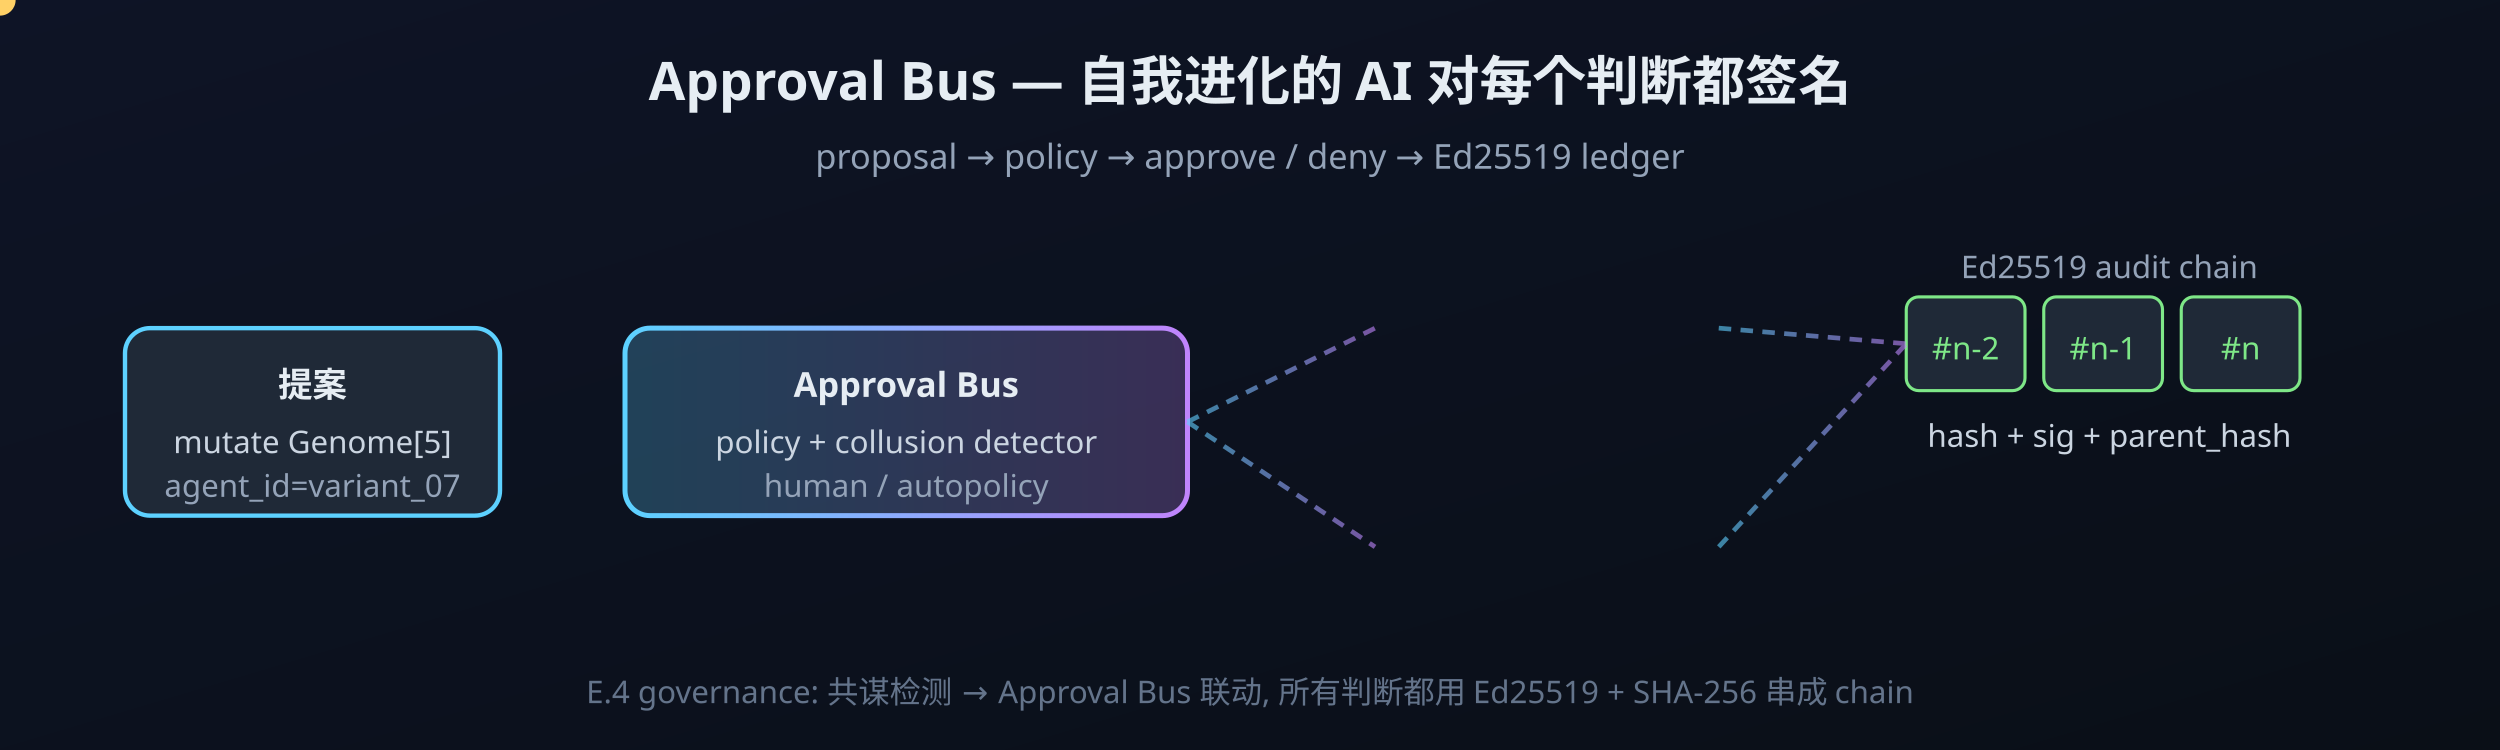
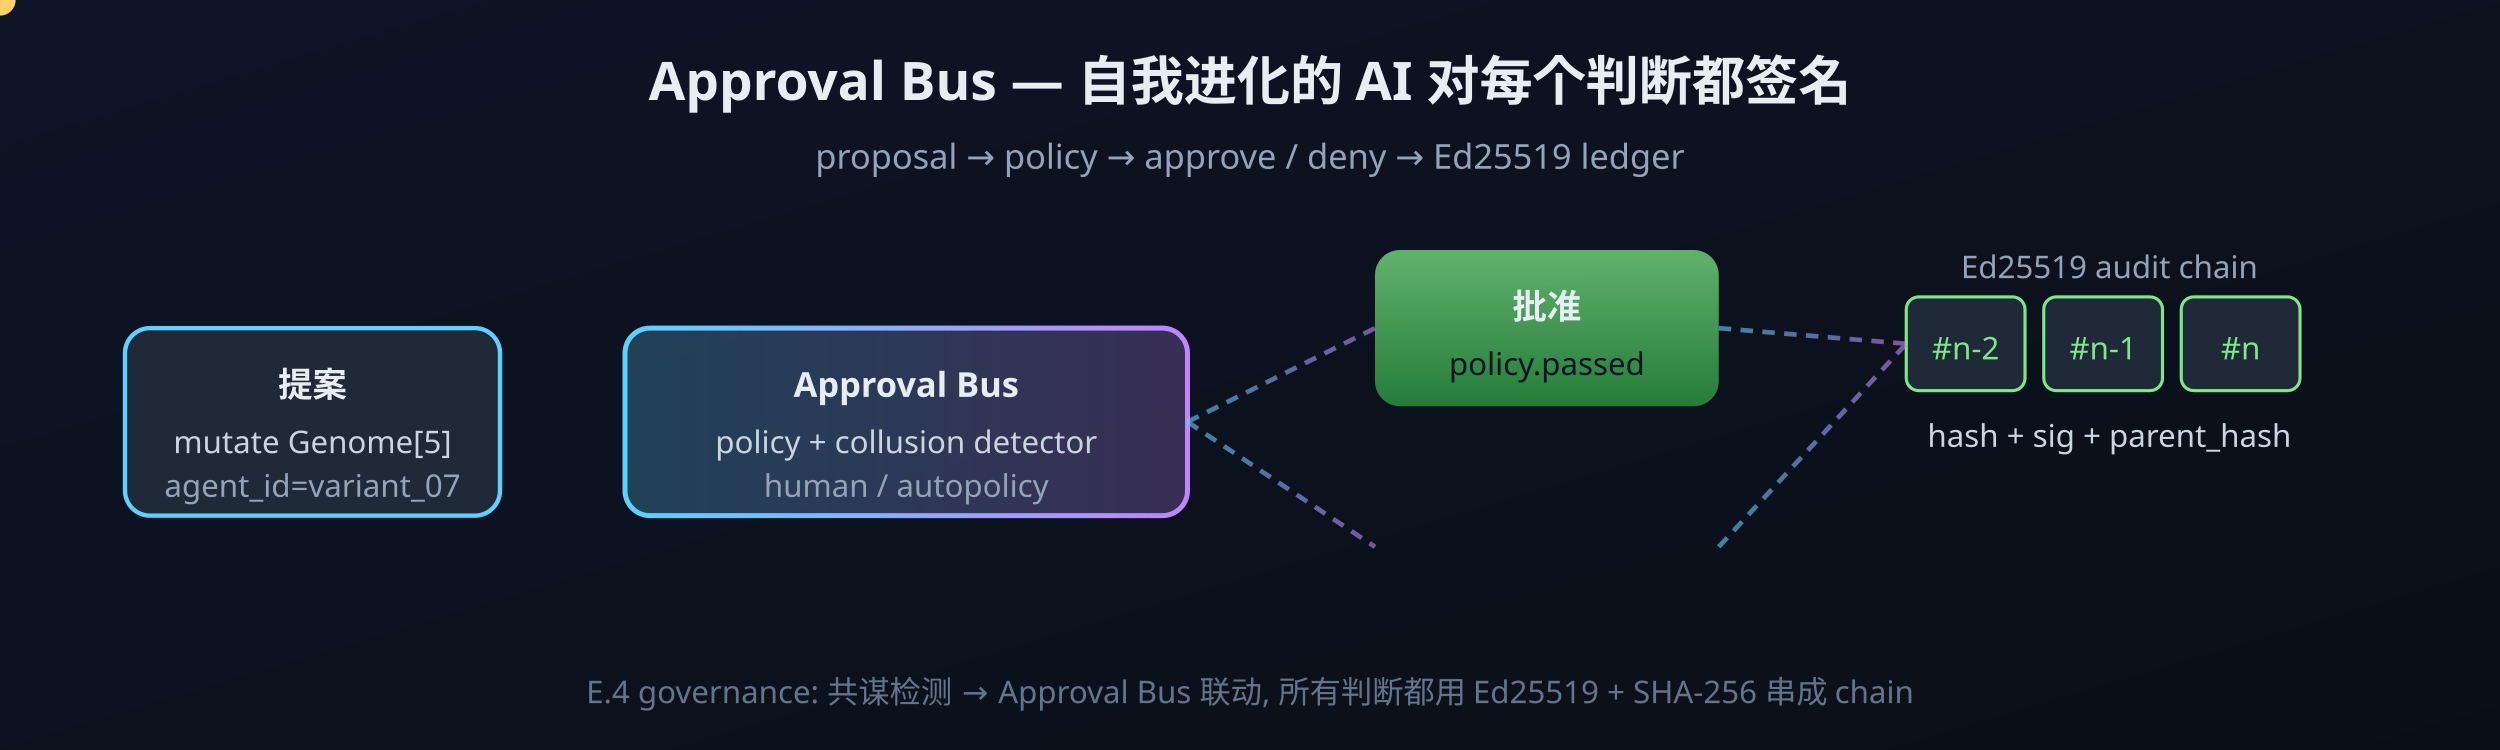
<svg xmlns="http://www.w3.org/2000/svg" viewBox="0 0 800 240" role="img" aria-label="Approval Bus 裁决流与 Ed25519 签名 ledger" style="width:100%;height:auto;max-width:1200px">
  <defs>
    <linearGradient id="bg24_07" x1="0" y1="0" x2="1" y2="1">
      <stop offset="0%" stop-color="#0e1426" />
      <stop offset="100%" stop-color="#0a0f17" />
    </linearGradient>
    <linearGradient id="bus24_07" x1="0" y1="0" x2="1" y2="0">
      <stop offset="0%" stop-color="#5dd1ff" />
      <stop offset="100%" stop-color="#c084fc" />
    </linearGradient>
    <linearGradient id="okgrad" x1="0" y1="0" x2="0" y2="1">
      <stop offset="0%" stop-color="#7ee787" />
      <stop offset="100%" stop-color="#2ea043" />
    </linearGradient>
    <linearGradient id="denygrad" x1="0" y1="0" x2="0" y2="1">
      <stop offset="0%" stop-color="#ef476f" />
      <stop offset="100%" stop-color="#9d174d" />
    </linearGradient>
  </defs>
  <rect width="800" height="240" fill="url(#bg24_07)" />
  <text x="400" y="32" text-anchor="middle" fill="#e6edf3" font-family="ui-sans-serif,system-ui,sans-serif" font-size="17" font-weight="700">
    Approval Bus — 自我进化的 AI 对每个判断都签名
  </text>
  <text x="400" y="54" text-anchor="middle" fill="#94a3b8" font-family="ui-sans-serif,system-ui,sans-serif" font-size="11">
    proposal → policy → approve / deny → Ed25519 ledger
  </text>
  <g font-family="ui-sans-serif,system-ui,sans-serif" font-size="11" fill="#e6edf3">
    <g transform="translate(40 105)">
      <rect width="120" height="60" rx="8" fill="#1f2937" stroke="#5dd1ff" stroke-width="1.4" />
      <text x="60" y="22" text-anchor="middle" font-weight="600">提案</text>
      <text x="60" y="40" text-anchor="middle" font-size="10" fill="#cbd5e1">mutate Genome[5]</text>
      <text x="60" y="54" text-anchor="middle" font-size="10" fill="#94a3b8">agent_id=variant_07</text>
    </g>
    <g transform="translate(200 105)">
      <rect width="180" height="60" rx="8" fill="url(#bus24_07)" opacity="0.25" />
      <rect width="180" height="60" rx="8" fill="none" stroke="url(#bus24_07)" stroke-width="1.6" />
      <text x="90" y="22" text-anchor="middle" font-weight="700">Approval Bus</text>
      <text x="90" y="40" text-anchor="middle" font-size="10" fill="#cbd5e1">policy + collusion detector</text>
      <text x="90" y="54" text-anchor="middle" font-size="10" fill="#94a3b8">human / autopolicy</text>
    </g>
    <g transform="translate(440 80)">
-       <g opacity="0">
-         <animate attributeName="opacity" values="0;1;1;0;0;1;1;0" dur="6s" repeatCount="indefinite" keyTimes="0;0.1;0.4;0.5;0.55;0.6;0.9;1" />
+       <g opacity="1">
+         <animate attributeName="opacity" values="1;1;1;0.35;0.35;1;1;1" dur="6s" repeatCount="indefinite" keyTimes="0;0.1;0.4;0.5;0.55;0.6;0.9;1" />
        <rect width="110" height="50" rx="8" fill="url(#okgrad)" opacity="0.75" />
        <text x="55" y="22" text-anchor="middle" font-weight="700">批准</text>
        <text x="55" y="40" text-anchor="middle" font-size="10" fill="#0e1426">policy.passed</text>
      </g>
      <g opacity="0" transform="translate(0 70)">
        <animate attributeName="opacity" values="0;0;0;1;1;0;0;0" dur="6s" repeatCount="indefinite" keyTimes="0;0.1;0.4;0.5;0.55;0.6;0.9;1" />
        <rect width="110" height="50" rx="8" fill="url(#denygrad)" opacity="0.75" />
        <text x="55" y="22" text-anchor="middle" font-weight="700" fill="#fff">拒绝</text>
        <text x="55" y="40" text-anchor="middle" font-size="10" fill="#fff">检测到 collusion</text>
      </g>
    </g>
    <g transform="translate(610 95)">
      <text x="65" y="-6" text-anchor="middle" fill="#94a3b8" font-size="10">Ed25519 audit chain</text>
      <g>
        <rect x="0" y="0" width="38" height="30" rx="4" fill="#1f2937" stroke="#7ee787" stroke-width="1" />
        <text x="19" y="20" text-anchor="middle" font-size="10" fill="#7ee787">#n-2</text>
        <rect x="44" y="0" width="38" height="30" rx="4" fill="#1f2937" stroke="#7ee787" stroke-width="1" />
        <text x="63" y="20" text-anchor="middle" font-size="10" fill="#7ee787">#n-1</text>
        <rect x="88" y="0" width="38" height="30" rx="4" fill="#1f2937" stroke="#7ee787" stroke-width="1">
          <animate attributeName="stroke-width" values="1;3;1" dur="2s" repeatCount="indefinite" />
        </rect>
        <text x="107" y="20" text-anchor="middle" font-size="10" fill="#7ee787">#n</text>
      </g>
      <g transform="translate(0 38)" font-size="10" fill="#cbd5e1">
        <text x="65" y="10" text-anchor="middle">hash + sig + parent_hash</text>
      </g>
    </g>
    <g stroke="url(#bus24_07)" stroke-width="1.5" fill="none" stroke-dasharray="4 3" opacity="0.6">
      <line x1="160" y1="135" x2="200" y2="135" />
      <line x1="380" y1="135" x2="440" y2="105" />
      <line x1="380" y1="135" x2="440" y2="175" />
      <line x1="550" y1="105" x2="610" y2="110" />
      <line x1="550" y1="175" x2="610" y2="110" />
    </g>
    <circle r="5" fill="#ffd166">
      <animateMotion dur="6s" repeatCount="indefinite" path="M 160 135 L 200 135 L 380 135 L 440 105 L 550 105 L 610 110" />
      <animate attributeName="opacity" values="0;1;1;1;1;0" keyTimes="0;0.1;0.4;0.55;0.85;1" dur="6s" repeatCount="indefinite" />
    </circle>
  </g>
  <text x="400" y="225" text-anchor="middle" fill="#64748b" font-family="ui-sans-serif,system-ui,sans-serif" font-size="10">
    E.4 governance: 共谋检测 → Approval Bus 联动, 所有判断都用 Ed25519 + SHA-256 串成 chain
  </text>
</svg>
